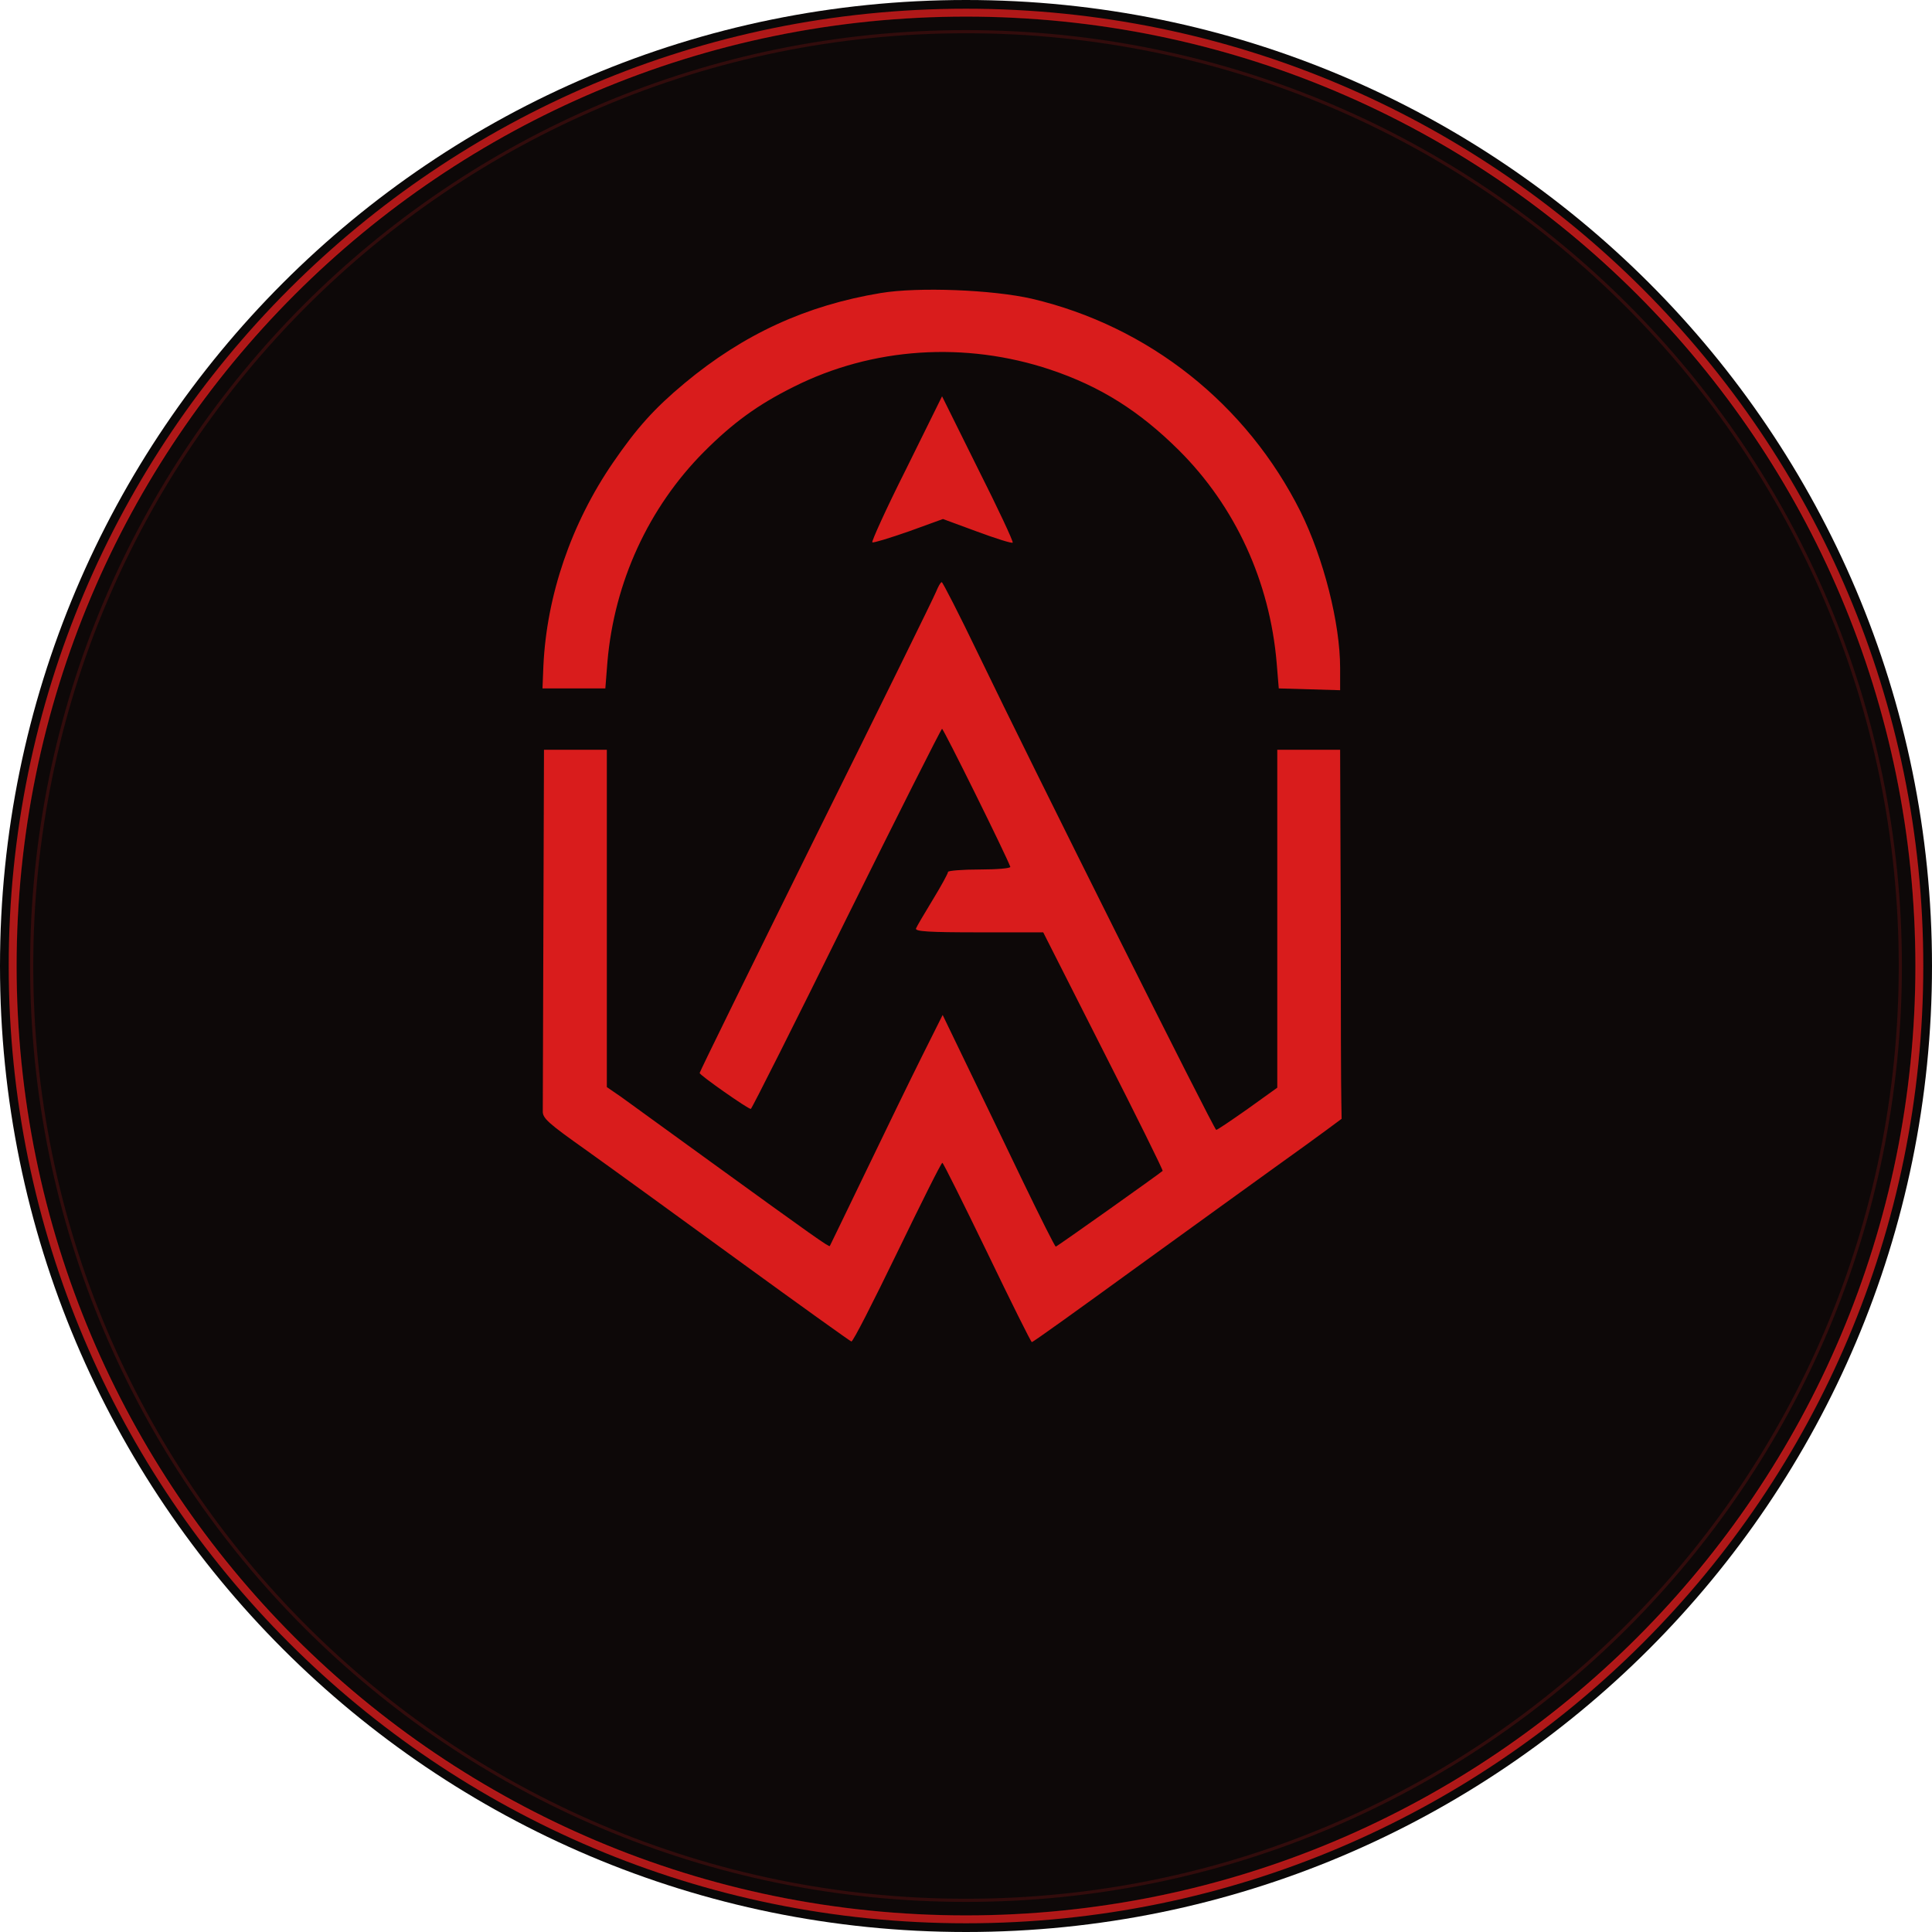
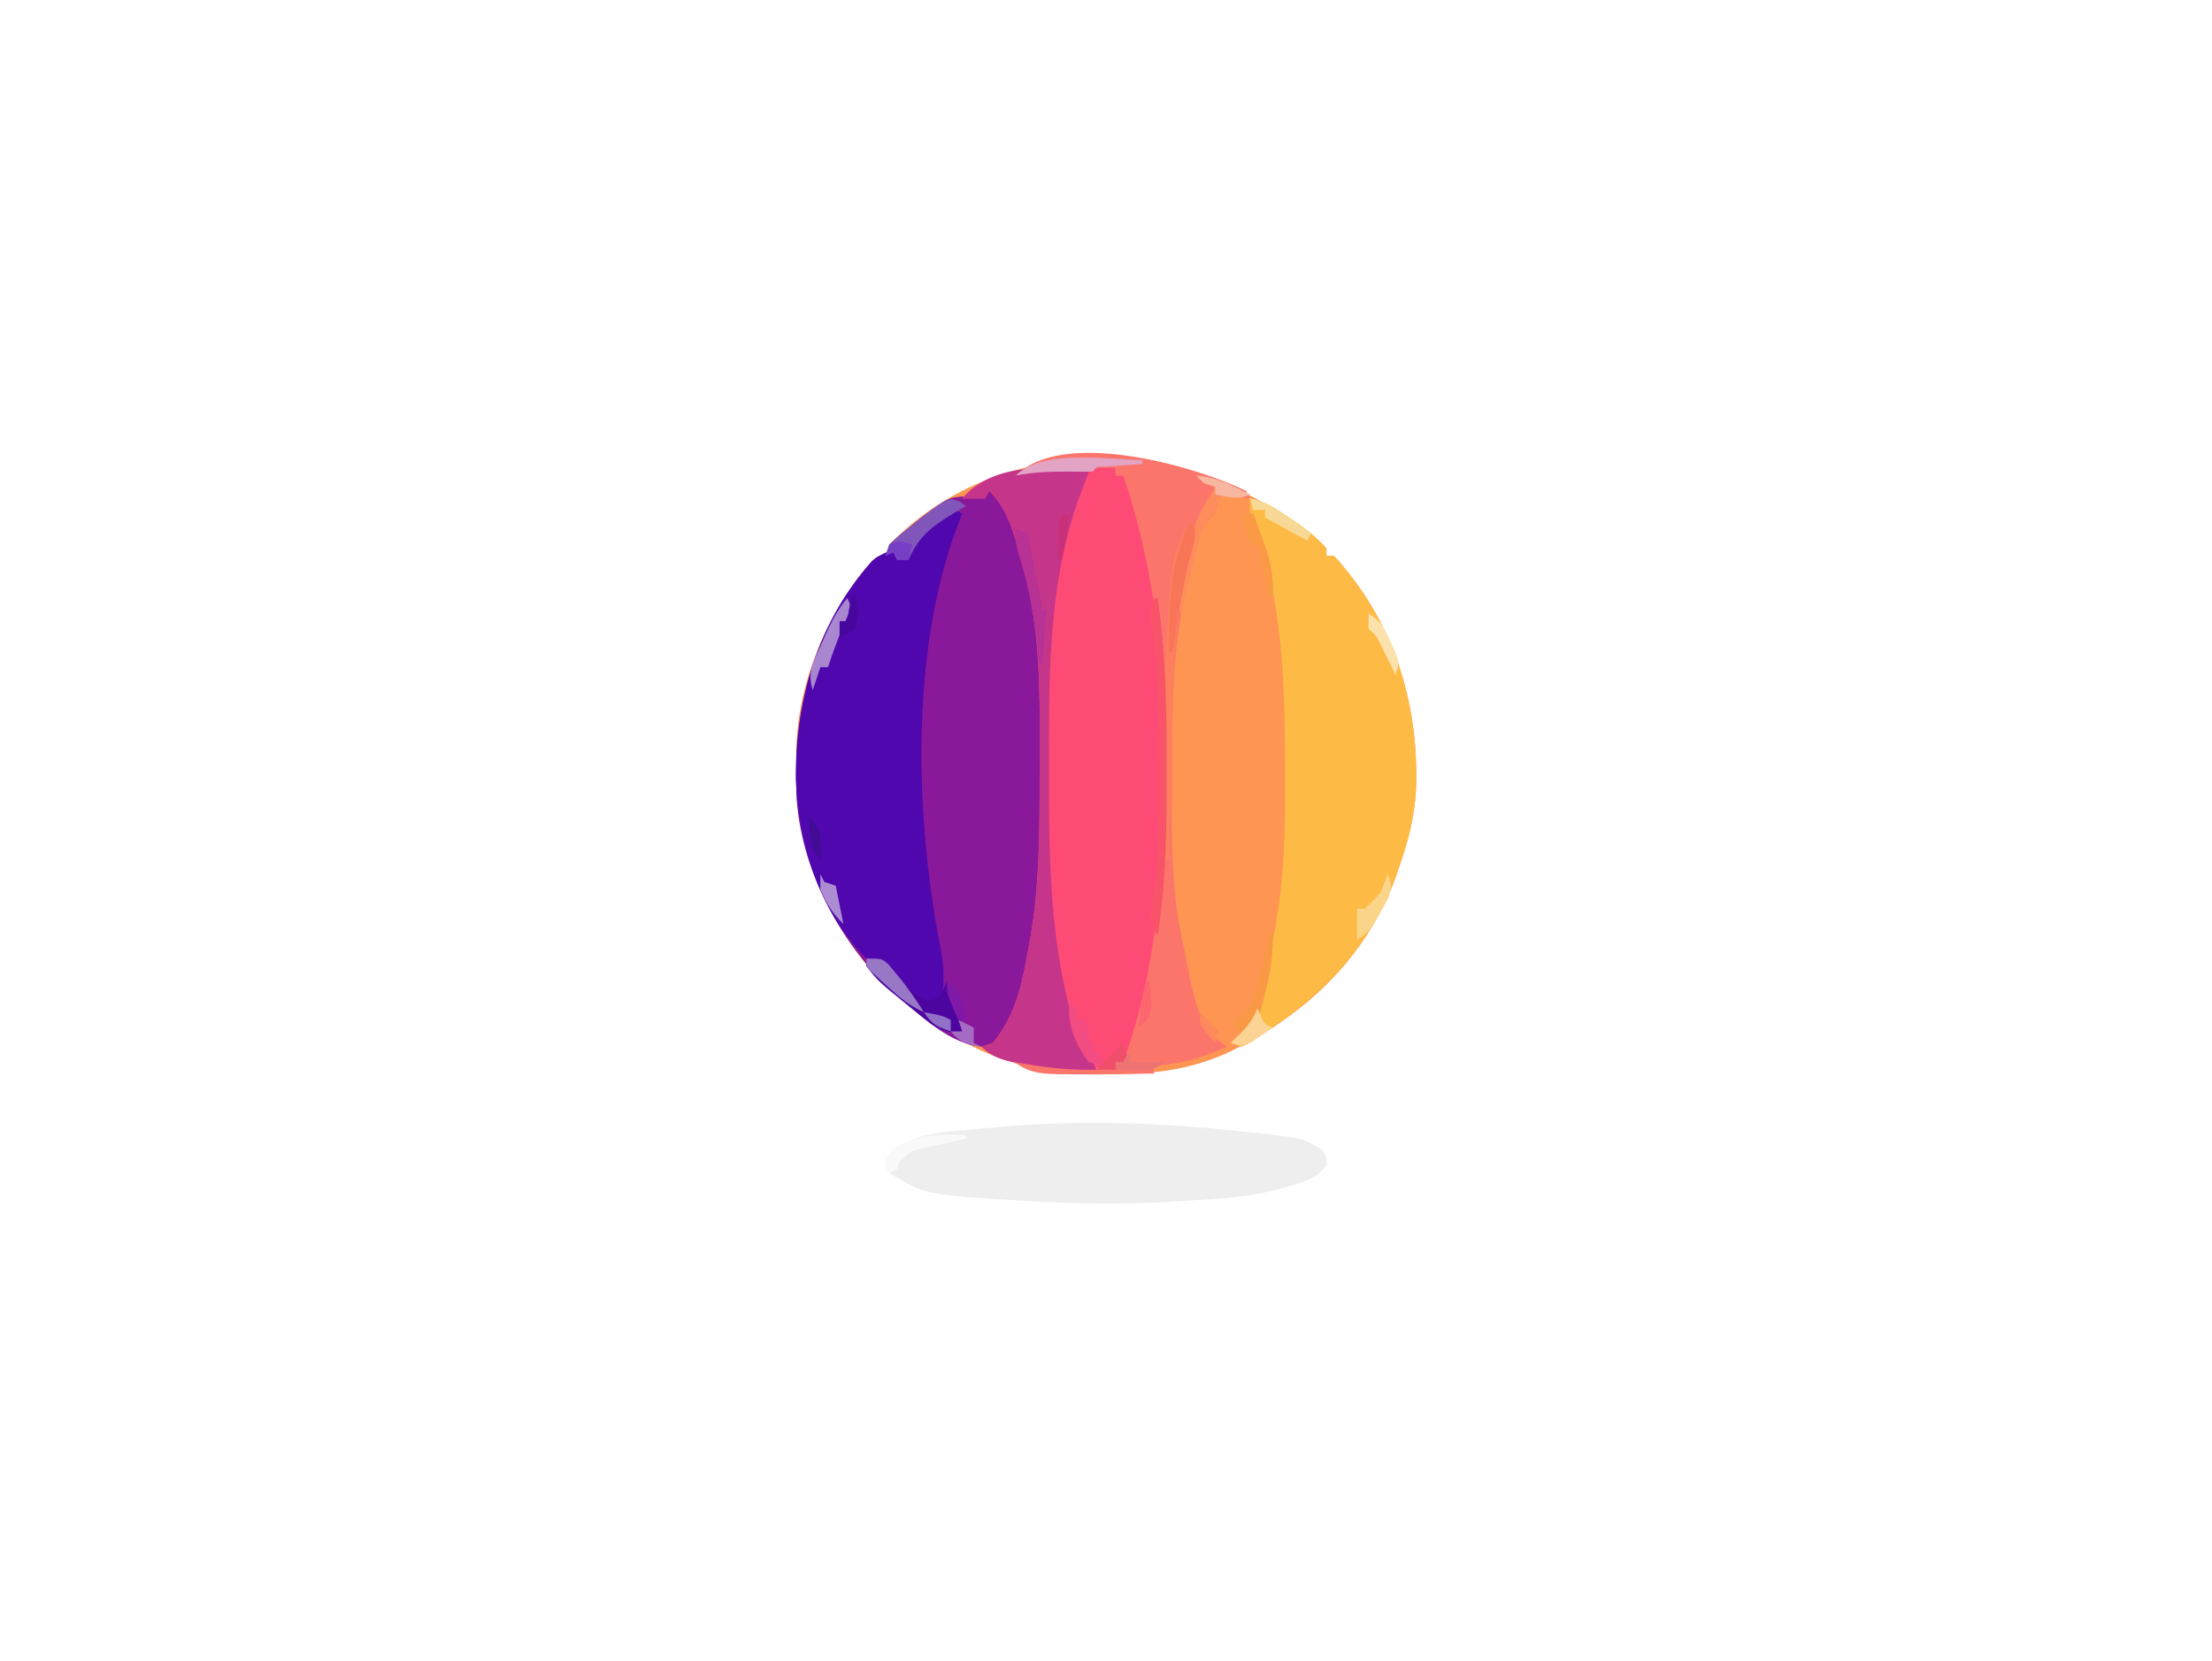
- <svg xmlns="http://www.w3.org/2000/svg" width="610" height="610" viewBox="0 0 610 610" fill="none">
-   <defs>
-     <clipPath id="cc">
-       <circle cx="305" cy="305" r="300" />
-     </clipPath>
-     <radialGradient id="bg" cx="50%" cy="50%" r="55%">
-       <stop offset="0%" stop-color="#1c0808" />
-       <stop offset="100%" stop-color="#080808" />
-     </radialGradient>
-   </defs>
-   <circle cx="305" cy="305" r="305" fill="url(#bg)" />
-   <g clip-path="url(#cc)">
-     <g transform="translate(305,318) scale(0.945) translate(-520,-572)">
-       <g transform="translate(0,1024) scale(0.1,-0.1)">
-         <rect x="0" y="0" width="10240" height="10240" fill="#D91C1C" opacity="1" />
-         <path fill-rule="evenodd" fill="#0d0808" d="M0 5120 l0 -5120 5120 0 5120 0 0 5120 0 5120 -5120 0 -5120 0 0 -5120z m5420 1767 c391 -92 718 -352 898 -712 77 -156 132 -372 132 -522 l0 -74 -102 3 -103 3 -7 85 c-23 272 -138 523 -327 711 -132 131 -262 213 -429 269 -284 95 -594 75 -857 -57 -121 -60 -204 -121 -300 -217 -186 -187 -300 -436 -323 -702 l-7 -89 -105 0 -105 0 3 75 c11 236 93 476 233 680 79 115 137 180 239 265 197 164 407 260 655 301 126 21 374 11 505 -19z m-64 -815 c-3 -3 -57 14 -119 37 l-114 42 -113 -41 c-63 -22 -118 -39 -123 -37 -4 1 46 112 113 245 l120 243 120 -242 c67 -133 119 -244 116 -247z m-116 -370 c184 -382 789 -1592 796 -1592 4 0 51 32 105 70 l99 71 0 564 0 565 105 0 105 0 2 -557 c0 -307 1 -585 2 -617 l1 -59 -50 -37 c-27 -20 -104 -76 -170 -123 -66 -47 -275 -199 -465 -336 -190 -138 -347 -251 -350 -250 -3 0 -70 135 -149 299 -80 165 -147 300 -150 300 -4 0 -71 -135 -151 -300 -80 -165 -148 -299 -153 -297 -4 1 -173 122 -375 269 -202 147 -432 314 -512 371 -127 90 -145 106 -144 130 0 15 1 293 2 617 l2 590 105 0 105 0 0 -563 0 -564 48 -33 c26 -19 160 -116 298 -216 345 -250 396 -286 399 -282 1 2 55 113 120 248 65 135 149 308 187 384 l70 140 82 -170 c45 -93 129 -267 186 -386 58 -120 107 -218 110 -218 4 0 346 243 357 253 2 2 -87 182 -198 400 l-201 397 -215 0 c-168 0 -214 3 -210 13 2 6 28 50 56 96 28 46 51 88 51 93 0 4 48 8 106 8 58 0 104 4 102 9 -14 39 -223 461 -228 461 -3 0 -147 -286 -320 -635 -172 -349 -316 -635 -319 -635 -10 0 -171 113 -171 120 0 4 175 360 388 791 214 431 395 799 402 817 7 17 15 32 19 32 3 0 58 -107 121 -238z m4469 -4957 c27 -65 100 -135 166 -161 25 -9 45 -20 45 -24 0 -3 -25 -17 -55 -29 -65 -27 -135 -100 -161 -166 -9 -25 -20 -45 -24 -45 -3 0 -17 25 -29 55 -27 65 -100 135 -166 161 -25 9 -45 20 -45 24 0 3 25 17 55 29 65 27 135 100 161 166 9 25 20 45 24 45 3 0 17 -25 29 -55z" />
-       </g>
-     </g>
-   </g>
-   <circle cx="305" cy="305" r="301" fill="none" stroke="#D91C1C" stroke-width="2.5" opacity="0.8" />
-   <circle cx="305" cy="305" r="295" fill="none" stroke="rgba(217,28,28,0.18)" stroke-width="1" />
+ <svg xmlns="http://www.w3.org/2000/svg" version="1.1" width="577" height="433">
+   <path d="M0 0 C0.866 0.846 1.732 1.691 2.625 2.562 C2.625 3.223 2.625 3.882 2.625 4.562 C3.285 4.562 3.945 4.562 4.625 4.562 C20.131 21.549 26.73 42.592 26.012 65.277 C25.607 72.407 24.037 78.827 21.625 85.562 C21.116 87.075 21.116 87.075 20.598 88.617 C12.661 109.913 -3.367 124.729 -23.59 134.348 C-34.016 138.895 -43.395 139.743 -54.688 139.75 C-55.765 139.762 -56.842 139.774 -57.951 139.787 C-79.775 139.827 -97.347 130.641 -113.098 115.938 C-129.509 98.822 -135.978 77.481 -135.645 54.285 C-135.066 37.035 -127.358 18.758 -115.832 5.832 C-114.375 4.562 -114.375 4.562 -112.375 4.562 C-112.045 3.572 -111.715 2.583 -111.375 1.562 C-80.962 -29.462 -31.845 -26.154 0 0 Z " fill="#FE9552" transform="translate(343.375,140.4375)" />
+   <path d="M0 0 C5.1 4.199 6.485 8.413 8.188 14.688 C8.558 15.959 8.558 15.959 8.936 17.256 C12.751 30.634 14.152 43.671 14.168 57.562 C14.173 59.17 14.173 59.17 14.178 60.809 C14.183 63.065 14.185 65.32 14.185 67.576 C14.187 70.963 14.206 74.351 14.225 77.738 C14.267 93.986 13.647 110.114 10.25 126.062 C10.086 126.844 9.922 127.626 9.753 128.431 C8.256 134.958 5.83 141.17 1 146 C-8.581 146.876 -16.64 138.882 -23.66 133.082 C-38.116 120.219 -48.727 101.001 -50.185 81.536 C-51.329 58.871 -45.942 36.637 -30.457 19.27 C-29 18 -29 18 -27 18 C-26.67 17.01 -26.34 16.02 -26 15 C-24.309 13.434 -22.548 11.942 -20.75 10.5 C-19.796 9.727 -18.842 8.953 -17.859 8.156 C-10.661 2.728 -10.661 2.728 -5.812 2.438 C-1.984 2.399 -1.984 2.399 0 0 Z " fill="#89189A" transform="translate(258,127)" />
+   <path d="M0 0 C1.675 0.286 3.344 0.618 5 1 C5 1.66 5 2.32 5 3 C5.66 3 6.32 3 7 3 C19.202 23.919 18.525 52.855 18.391 76.287 C18.375 79.632 18.391 82.976 18.41 86.32 C18.432 109.171 17.587 135.203 7 156 C6.34 156 5.68 156 5 156 C5 156.66 5 157.32 5 158 C-2.695 158.367 -9.972 157.905 -17.562 156.688 C-18.722 156.511 -18.722 156.511 -19.906 156.331 C-23.986 155.63 -26.955 154.884 -30 152 C-29.01 151.67 -28.02 151.34 -27 151 C-21.576 144.332 -19.64 136.988 -18.188 128.688 C-17.984 127.649 -17.781 126.611 -17.572 125.541 C-14.805 110.792 -14.814 96.118 -14.815 81.164 C-14.813 77.772 -14.794 74.38 -14.775 70.988 C-14.732 54.837 -15.179 39.307 -19.938 23.75 C-20.19 22.867 -20.442 21.984 -20.701 21.074 C-22.298 15.658 -23.928 11.072 -28 7 C-28.33 7.66 -28.66 8.32 -29 9 C-30.98 9 -32.96 9 -35 9 C-30.56 3.82 -24.716 2.489 -18.188 1.812 C-17.135 1.691 -17.135 1.691 -16.06 1.567 C-11.006 1.015 -6.075 0.911 -1 1 C-0.67 0.67 -0.34 0.34 0 0 Z " fill="#FD4B76" transform="translate(286,121)" />
+   <path d="M0 0 C3.958 0.637 6.711 2.596 10 4.812 C11.547 5.843 11.547 5.843 13.125 6.895 C15.701 8.781 17.904 10.596 20 13 C20 13.66 20 14.32 20 15 C20.66 15 21.32 15 22 15 C37.506 31.986 44.105 53.029 43.387 75.715 C42.982 82.845 41.412 89.264 39 96 C38.661 97.008 38.322 98.016 37.973 99.055 C31.222 117.168 18.935 129.655 3 140 C2.107 140.602 1.213 141.204 0.293 141.824 C-0.464 142.212 -1.22 142.6 -2 143 C-2.99 142.67 -3.98 142.34 -5 142 C-4.237 141.361 -3.474 140.721 -2.688 140.062 C2.599 134.658 3.411 126.559 5.062 119.438 C5.225 118.749 5.388 118.06 5.555 117.351 C8.559 103.795 9.307 90.411 9.206 76.582 C9.188 74.003 9.185 71.423 9.186 68.844 C9.158 55.347 8.906 41.789 6.75 28.438 C6.626 27.653 6.503 26.869 6.376 26.06 C5.248 19.439 3.327 13.289 0.988 7.004 C0 4 0 4 0 0 Z " fill="#FDBB46" transform="translate(326,130)" />
+   <path d="M0 0 C0.66 0.33 1.32 0.66 2 1 C1.548 2.15 1.095 3.3 0.629 4.484 C-11.748 37.595 -10.289 81.519 -3.375 115.656 C-2.766 119.462 -2.874 123.154 -3 127 C-5.475 127.99 -5.475 127.99 -8 129 C-9.272 127.897 -10.543 126.793 -11.812 125.688 C-12.52 125.073 -13.228 124.458 -13.957 123.824 C-17.623 120.551 -17.623 120.551 -19 119 C-19 118.34 -19 117.68 -19 117 C-20.485 117.495 -20.485 117.495 -22 118 C-34.897 105.809 -40.879 87.407 -41.405 70.055 C-41.637 49.569 -35.553 28.861 -21.5 13.344 C-19.536 11.584 -17.469 10.867 -15 10 C-15 10.99 -15 11.98 -15 13 C-14.01 12.67 -13.02 12.34 -12 12 C-11.546 11.072 -11.092 10.144 -10.625 9.188 C-8.311 4.649 -4.771 1.81 0 0 Z " fill="#5007AD" transform="translate(249,133)" />
+   <path d="M0 0 C0.773 0.08 1.547 0.16 2.343 0.243 C16.769 1.762 16.769 1.762 22 5 C23.125 7 23.125 7 23 9 C20.906 11.559 19 12.582 15.875 13.562 C14.819 13.905 14.819 13.905 13.742 14.254 C12.837 14.5 11.932 14.746 11 15 C10.41 15.163 9.82 15.327 9.211 15.495 C1.94 17.323 -5.414 17.676 -12.875 18.125 C-14.822 18.255 -14.822 18.255 -16.809 18.387 C-29.504 19.194 -41.996 19.002 -54.688 18.25 C-55.393 18.208 -56.099 18.167 -56.826 18.124 C-81.617 16.604 -81.617 16.604 -91 11 C-91.938 9.062 -91.938 9.062 -92 7 C-86.36 0.198 -75.63 0.228 -67.438 -0.594 C-65.959 -0.732 -64.479 -0.867 -63 -1 C-61.113 -1.17 -61.113 -1.17 -59.188 -1.344 C-39.385 -2.829 -19.721 -2.148 0 0 Z " fill="#EDEEED" transform="translate(323,295)" />
+   <path d="M0 0 C0.495 0.99 0.495 0.99 1 2 C-1.64 1.67 -4.28 1.34 -7 1 C-7.103 1.763 -7.206 2.526 -7.312 3.312 C-8 6 -8 6 -9.447 7.373 C-12.525 10.598 -12.994 15.404 -14.062 19.625 C-14.318 20.566 -14.574 21.507 -14.838 22.477 C-19.148 39.141 -19.347 55.796 -19.316 72.902 C-19.313 76.559 -19.336 80.216 -19.361 83.873 C-19.395 96.317 -18.913 107.884 -16 120 C-15.501 122.496 -15.034 124.998 -14.562 127.5 C-12.985 134.705 -11.3 140.646 -5 145 C-11.415 147.879 -16.97 149.546 -24 150 C-24 150.66 -24 151.32 -24 152 C-27.958 152.059 -31.916 152.094 -35.875 152.125 C-36.984 152.142 -38.092 152.159 -39.234 152.176 C-55.592 152.272 -55.592 152.272 -62 148 C-60.723 148.143 -59.445 148.286 -58.129 148.434 C-53.067 148.996 -48.003 149.532 -42.938 150.062 C-42.072 150.153 -41.206 150.244 -40.314 150.338 C-38.21 150.559 -36.105 150.779 -34 151 C-34 150.34 -34 149.68 -34 149 C-33.34 149 -32.68 149 -32 149 C-23.47 125.543 -21.468 100.758 -21.609 75.974 C-21.625 72.633 -21.609 69.294 -21.59 65.953 C-21.565 41.685 -24.249 19.002 -32 -4 C-32.66 -4 -33.32 -4 -34 -4 C-34 -4.66 -34 -5.32 -34 -6 C-35.666 -6.043 -37.334 -6.041 -39 -6 C-39.33 -5.67 -39.66 -5.34 -40 -5 C-42.041 -4.953 -44.084 -4.963 -46.125 -5 C-50.891 -5.042 -55.32 -4.871 -60 -4 C-47.672 -16.328 -13.331 -6.481 0 0 Z " fill="#FC756B" transform="translate(325,128)" />
+   <path d="M0 0 C-0.266 0.713 -0.531 1.426 -0.805 2.16 C-1.334 3.597 -1.334 3.597 -1.875 5.062 C-2.223 6.002 -2.571 6.942 -2.93 7.91 C-10.722 30.407 -10.39 54.74 -10.375 78.25 C-10.377 79.478 -10.378 80.706 -10.38 81.971 C-10.377 99.793 -10.007 117.577 -6.188 135.062 C-6.021 135.845 -5.854 136.627 -5.682 137.433 C-4.314 143.449 -2.234 148.722 1 154 C1.33 154.66 1.66 155.32 2 156 C-3.908 156.142 -9.427 155.663 -15.25 154.688 C-16.039 154.57 -16.828 154.452 -17.641 154.33 C-21.821 153.642 -24.835 153.038 -28 150 C-27.01 149.67 -26.02 149.34 -25 149 C-19.576 142.332 -17.64 134.988 -16.188 126.688 C-15.984 125.649 -15.781 124.611 -15.572 123.541 C-12.805 108.792 -12.814 94.118 -12.815 79.164 C-12.813 75.772 -12.794 72.38 -12.775 68.988 C-12.732 52.837 -13.179 37.307 -17.938 21.75 C-18.19 20.867 -18.442 19.984 -18.701 19.074 C-20.298 13.658 -21.928 9.072 -26 5 C-26.33 5.66 -26.66 6.32 -27 7 C-28.98 7 -30.96 7 -33 7 C-25.048 -2.278 -10.986 -1.441 0 0 Z " fill="#C5358A" transform="translate(284,123)" />
+   <path d="M0 0 C4 0 4 0 5.746 1.645 C6.304 2.36 6.862 3.075 7.438 3.812 C10.026 6.938 12.168 9.403 16 11 C19.113 10.331 19.113 10.331 20.188 7.938 C20.456 7.298 20.724 6.659 21 6 C21.671 7.79 22.336 9.582 23 11.375 C23.557 12.872 23.557 12.872 24.125 14.398 C25 17 25 17 25 19 C21.394 19.489 20.052 19.033 16.914 17.059 C15.807 16.199 14.711 15.324 13.625 14.438 C13.055 13.984 12.485 13.531 11.898 13.064 C3.119 5.993 3.119 5.993 0 2 C0 1.34 0 0.68 0 0 Z " fill="#4C059F" transform="translate(226,250)" />
+   <path d="M0 0 C1.621 3.243 0.036 6.436 -0.812 9.812 C-2.362 16.382 -3.487 22.865 -4.098 29.586 C-4.18 30.478 -4.263 31.371 -4.348 32.291 C-5.307 43.447 -5.458 54.622 -5.625 65.812 C-5.663 67.981 -5.702 70.15 -5.742 72.318 C-5.837 77.545 -5.921 82.773 -6 88 C-6.33 88 -6.66 88 -7 88 C-7.379 40.675 -7.379 40.675 -6.25 23.688 C-6.188 22.632 -6.127 21.577 -6.063 20.489 C-5.567 14.198 -4.697 4.697 0 0 Z " fill="#FD7F5D" transform="translate(311,136)" />
+   <path d="M0 0 C0.33 0 0.66 0 1 0 C2.956 13.704 3.311 27.237 3.261 41.068 C3.25 44.561 3.261 48.052 3.273 51.545 C3.28 63.841 2.869 75.838 1 88 C-1.511 84.24 -0.875 81.592 -0.141 77.25 C1.344 67.238 1.301 57.267 1.261 47.164 C1.25 44.005 1.261 40.847 1.273 37.688 C1.279 27.328 0.965 17.286 -0.669 7.047 C-0.969 4.282 -0.915 2.589 0 0 Z " fill="#F85368" transform="translate(301,156)" />
+   <path d="M0 0 C5.348 0.535 9.358 2.467 14 5 C11.138 6.431 9.066 5.6 6 5 C5.845 6.145 5.845 6.145 5.688 7.312 C5 10 5 10 3.557 11.335 C1.506 13.528 1.116 15.421 0.395 18.324 C0.133 19.352 -0.128 20.38 -0.396 21.439 C-0.658 22.511 -0.919 23.583 -1.188 24.688 C-1.46 25.771 -1.733 26.854 -2.014 27.971 C-2.685 30.645 -3.347 33.321 -4 36 C-5.348 31.585 -4.429 27.845 -3.438 23.438 C-3.261 22.638 -3.084 21.839 -2.901 21.016 C-1.316 14.373 1.224 8.714 5 3 C4.01 2.67 3.02 2.34 2 2 C1.34 1.34 0.68 0.68 0 0 Z " fill="#FE8C5D" transform="translate(312,124)" />
+   <path d="M0 0 C0.557 0.392 1.114 0.784 1.688 1.188 C0.94 1.612 0.192 2.036 -0.578 2.473 C-6.621 6.072 -10.514 8.659 -13.312 15.188 C-14.303 15.188 -15.293 15.188 -16.312 15.188 C-16.642 14.527 -16.973 13.867 -17.312 13.188 C-18.302 13.682 -18.302 13.682 -19.312 14.188 C-18.03 10.339 -16.21 9.212 -13.062 6.688 C-12.109 5.914 -11.155 5.141 -10.172 4.344 C-3.009 -1.057 -3.009 -1.057 0 0 Z " fill="#8056BA" transform="translate(250.3125,130.8125)" />
+   <path d="M0 0 C0.99 0.33 1.98 0.66 3 1 C4.32 7.6 5.64 14.2 7 21 C7.33 21 7.66 21 8 21 C7.67 25.62 7.34 30.24 7 35 C6.67 35 6.34 35 6 35 C5.902 33.935 5.804 32.87 5.703 31.773 C4.835 23.113 3.474 15.166 0.805 6.855 C0 4 0 4 0 0 Z " fill="#B83194" transform="translate(265,138)" />
+   <path d="M0 0 C1.665 3.331 0.033 6.77 -0.812 10.25 C-2.658 18.137 -4.017 25.954 -5 34 C-5.33 34 -5.66 34 -6 34 C-6.196 22.417 -5.9 11.699 -1 1 C-0.67 0.67 -0.34 0.34 0 0 Z " fill="#F97557" transform="translate(311,136)" />
+   <path d="M0 0 C0 0.33 0 0.66 0 1 C-0.855 1.061 -1.709 1.121 -2.59 1.184 C-4.247 1.309 -4.247 1.309 -5.938 1.438 C-7.04 1.519 -8.142 1.6 -9.277 1.684 C-11.911 1.704 -11.911 1.704 -13 3 C-15.041 3.047 -17.084 3.037 -19.125 3 C-23.891 2.958 -28.32 3.129 -33 4 C-26.086 -2.914 -9.181 -0.173 0 0 Z " fill="#E3A3C5" transform="translate(298,120)" />
+   <path d="M0 0 C1 2 1 2 0.293 4.172 C-0.072 5.023 -0.437 5.873 -0.812 6.75 C-2.368 10.463 -3.787 14.158 -5 18 C-5.66 18 -6.32 18 -7 18 C-7.66 19.98 -8.32 21.96 -9 24 C-10.529 19.371 -8.701 16.224 -6.75 12 C-6.28 10.933 -6.28 10.933 -5.801 9.844 C-4.184 6.248 -2.563 3.038 0 0 Z " fill="#A887D0" transform="translate(221,156)" />
+   <path d="M0 0 C4 0 4 0 5.781 1.539 C6.348 2.227 6.916 2.916 7.5 3.625 C8.099 4.349 8.699 5.074 9.316 5.82 C11.364 8.472 13.225 11.159 15 14 C11.851 12.584 9.505 10.863 6.938 8.562 C6.266 7.966 5.594 7.369 4.902 6.754 C4.275 6.175 3.647 5.596 3 5 C2.424 4.473 1.848 3.946 1.254 3.402 C0 2 0 2 0 0 Z " fill="#9877C6" transform="translate(226,250)" />
+   <path d="M0 0 C0.33 0 0.66 0 1 0 C1.205 5.394 0.526 10.034 -0.812 15.25 C-0.978 15.956 -1.144 16.663 -1.314 17.391 C-2.953 23.921 -2.953 23.921 -6 26 C-6.66 26 -7.32 26 -8 26 C-8.33 25.01 -8.66 24.02 -9 23 C-8.385 22.646 -7.77 22.291 -7.137 21.926 C-4.229 19.305 -3.794 16.948 -2.812 13.188 C-2.489 11.985 -2.165 10.782 -1.832 9.543 C-1.087 6.369 -0.488 3.222 0 0 Z " fill="#F99945" transform="translate(331,243)" />
+   <path d="M0 0 C1.151 2.824 1.063 3.846 -0.109 6.727 C-0.651 7.683 -1.192 8.64 -1.75 9.625 C-2.281 10.587 -2.812 11.548 -3.359 12.539 C-5 15 -5 15 -8 17 C-8 14.36 -8 11.72 -8 9 C-7.34 9 -6.68 9 -6 9 C-5.34 8.34 -4.68 7.68 -4 7 C-3.34 6.34 -2.68 5.68 -2 5 C-1.293 3.35 -0.621 1.684 0 0 Z " fill="#FAD589" transform="translate(362,228)" />
+   <path d="M0 0 C0 0.33 0 0.66 0 1 C-1.132 1.242 -2.264 1.485 -3.43 1.734 C-4.912 2.072 -6.393 2.411 -7.875 2.75 C-8.621 2.907 -9.368 3.065 -10.137 3.227 C-14.42 4.111 -14.42 4.111 -17.383 7.078 C-17.586 7.712 -17.79 8.347 -18 9 C-18.99 9.495 -18.99 9.495 -20 10 C-20.688 8.188 -20.688 8.188 -21 6 C-15.993 -0.271 -7.358 -0.35 0 0 Z " fill="#F8F9F8" transform="translate(252,296)" />
+   <path d="M0 0 C2 2 2 2 2 5 C2.66 5 3.32 5 4 5 C4.247 6.052 4.495 7.104 4.75 8.188 C5.767 11.813 7.454 14.199 10 17 C7.676 16.793 7.676 16.793 5 16 C1.447 11.341 -0.776 5.895 0 0 Z " fill="#F34C83" transform="translate(279,261)" />
+   <path d="M0 0 C0.99 0 1.98 0 3 0 C3.847 2.35 4.678 4.704 5.5 7.062 C5.858 8.048 5.858 8.048 6.223 9.053 C7.757 13.501 8.248 17.235 8 22 C7.67 22 7.34 22 7 22 C6.01 17.38 5.02 12.76 4 8 C3.34 8 2.68 8 2 8 C1.34 5.36 0.68 2.72 0 0 Z " fill="#FA9946" transform="translate(324,134)" />
+   <path d="M0 0 C4.075 0.623 6.895 2.765 10.25 5.062 C11.328 5.796 12.405 6.529 13.516 7.285 C14.335 7.851 15.155 8.417 16 9 C15.67 9.66 15.34 10.32 15 11 C11.37 9.02 7.74 7.04 4 5 C4 4.34 4 3.68 4 3 C3.01 3 2.02 3 1 3 C0.67 2.01 0.34 1.02 0 0 Z " fill="#F7D995" transform="translate(326,130)" />
+   <path d="M0 0 C0.289 0.639 0.578 1.279 0.875 1.938 C1.828 4.152 1.828 4.152 4 5 C2.738 5.867 1.465 6.718 0.188 7.562 C-0.874 8.276 -0.874 8.276 -1.957 9.004 C-4 10 -4 10 -7 9 C-6.216 8.258 -5.433 7.515 -4.625 6.75 C-2.435 4.456 -1.173 2.878 0 0 Z " fill="#FCD393" transform="translate(328,263)" />
+   <path d="M0 0 C5.348 0.535 9.358 2.467 14 5 C10.931 6.534 8.299 5.55 5 5 C5 4.34 5 3.68 5 3 C4.01 2.67 3.02 2.34 2 2 C1.34 1.34 0.68 0.68 0 0 Z " fill="#F6B6A0" transform="translate(312,124)" />
+   <path d="M0 0 C3.429 2.286 4.082 3.744 5.75 7.438 C6.423 8.89 6.423 8.89 7.109 10.371 C8 13 8 13 7 16 C6.662 15.301 6.325 14.603 5.977 13.883 C5.531 12.973 5.085 12.063 4.625 11.125 C4.184 10.22 3.743 9.315 3.289 8.383 C2.095 5.905 2.095 5.905 0 4 C0 2.68 0 1.36 0 0 Z " fill="#FBE1AC" transform="translate(357,160)" />
+   <path d="M0 0 C0.66 0 1.32 0 2 0 C2 0.66 2 1.32 2 2 C4.97 2 7.94 2 11 2 C7.686 4.209 6.655 4.225 2.812 4.125 C1.911 4.107 1.01 4.089 0.082 4.07 C-0.605 4.047 -1.292 4.024 -2 4 C-2 3.34 -2 2.68 -2 2 C-1.34 2 -0.68 2 0 2 C0 1.34 0 0.68 0 0 Z " fill="#EE7474" transform="translate(293,275)" />
+   <path d="M0 0 C0.33 0.66 0.66 1.32 1 2 C1.99 2.33 2.98 2.66 4 3 C4.66 6.3 5.32 9.6 6 13 C3.028 10.028 1.638 7.821 0 4 C0 2.68 0 1.36 0 0 Z " fill="#AC8DD4" transform="translate(214,228)" />
+   <path d="M0 0 C1.32 0.66 2.64 1.32 4 2 C4 3.32 4 4.64 4 6 C4.66 6.33 5.32 6.66 6 7 C2.312 6.502 0.395 5.899 -2 3 C-1.01 3 -0.02 3 1 3 C0.67 2.01 0.34 1.02 0 0 Z " fill="#A56BC3" transform="translate(250,266)" />
+   <path d="M0 0 C1.59 3.181 0.784 5.624 0 9 C-2.062 10.438 -2.062 10.438 -4 11 C-4 9.68 -4 8.36 -4 7 C-3.34 7 -2.68 7 -2 7 C-1.856 6.031 -1.711 5.061 -1.562 4.062 C-1 1 -1 1 0 0 Z " fill="#47079E" transform="translate(223,155)" />
+   <path d="M0 0 C-0.33 1.32 -0.66 2.64 -1 4 C-1.99 4 -2.98 4 -4 4 C-4.33 3.34 -4.66 2.68 -5 2 C-5.99 2.495 -5.99 2.495 -7 3 C-6.67 2.01 -6.34 1.02 -6 0 C-3.509 -1.245 -2.589 -0.777 0 0 Z " fill="#763FC5" transform="translate(238,142)" />
+   <path d="M0 0 C0.66 0 1.32 0 2 0 C1.447 4.03 0.844 8.02 0 12 C-0.33 12 -0.66 12 -1 12 C-1.027 10.563 -1.046 9.125 -1.062 7.688 C-1.074 6.887 -1.086 6.086 -1.098 5.262 C-1 3 -1 3 0 0 Z " fill="#C83079" transform="translate(277,134)" />
+   <path d="M0 0 C0.33 0 0.66 0 1 0 C1.081 1.437 1.139 2.874 1.188 4.312 C1.24 5.513 1.24 5.513 1.293 6.738 C0.938 9.479 0.106 10.292 -2 12 C-1 3.429 -1 3.429 0 0 Z " fill="#FE666F" transform="translate(299,256)" />
+   <path d="M0 0 C4.238 2.826 3.977 5.122 5 10 C4.34 10 3.68 10 3 10 C0 3.375 0 3.375 0 0 Z " fill="#8019A8" transform="translate(247,256)" />
+   <path d="M0 0 C0.33 0.99 0.66 1.98 1 3 C0.67 3.66 0.34 4.32 0 5 C-0.66 5 -1.32 5 -2 5 C-2 5.66 -2 6.32 -2 7 C-3.65 7 -5.3 7 -7 7 C-4.667 4.667 -2.333 2.333 0 0 Z " fill="#EF4F6B" transform="translate(293,272)" />
+   <path d="M0 0 C4.75 0.875 4.75 0.875 7 2 C7 2.99 7 3.98 7 5 C3.347 3.75 2.219 3.329 0 0 Z " fill="#9270C8" transform="translate(241,264)" />
+   <path d="M0 0 C2.603 2.712 2.995 3.891 3.188 7.75 C3.095 9.359 3.095 9.359 3 11 C0.602 8.602 0.657 7.667 0.375 4.375 C0.3 3.558 0.225 2.74 0.148 1.898 C0.099 1.272 0.05 0.645 0 0 Z " fill="#420B96" transform="translate(211,213)" />
+   <path d="M0 0 C1.65 1.65 3.3 3.3 5 5 C4.67 5.99 4.34 6.98 4 8 C0 3.375 0 3.375 0 0 Z " fill="#FE8A5B" transform="translate(313,264)" />
</svg>
